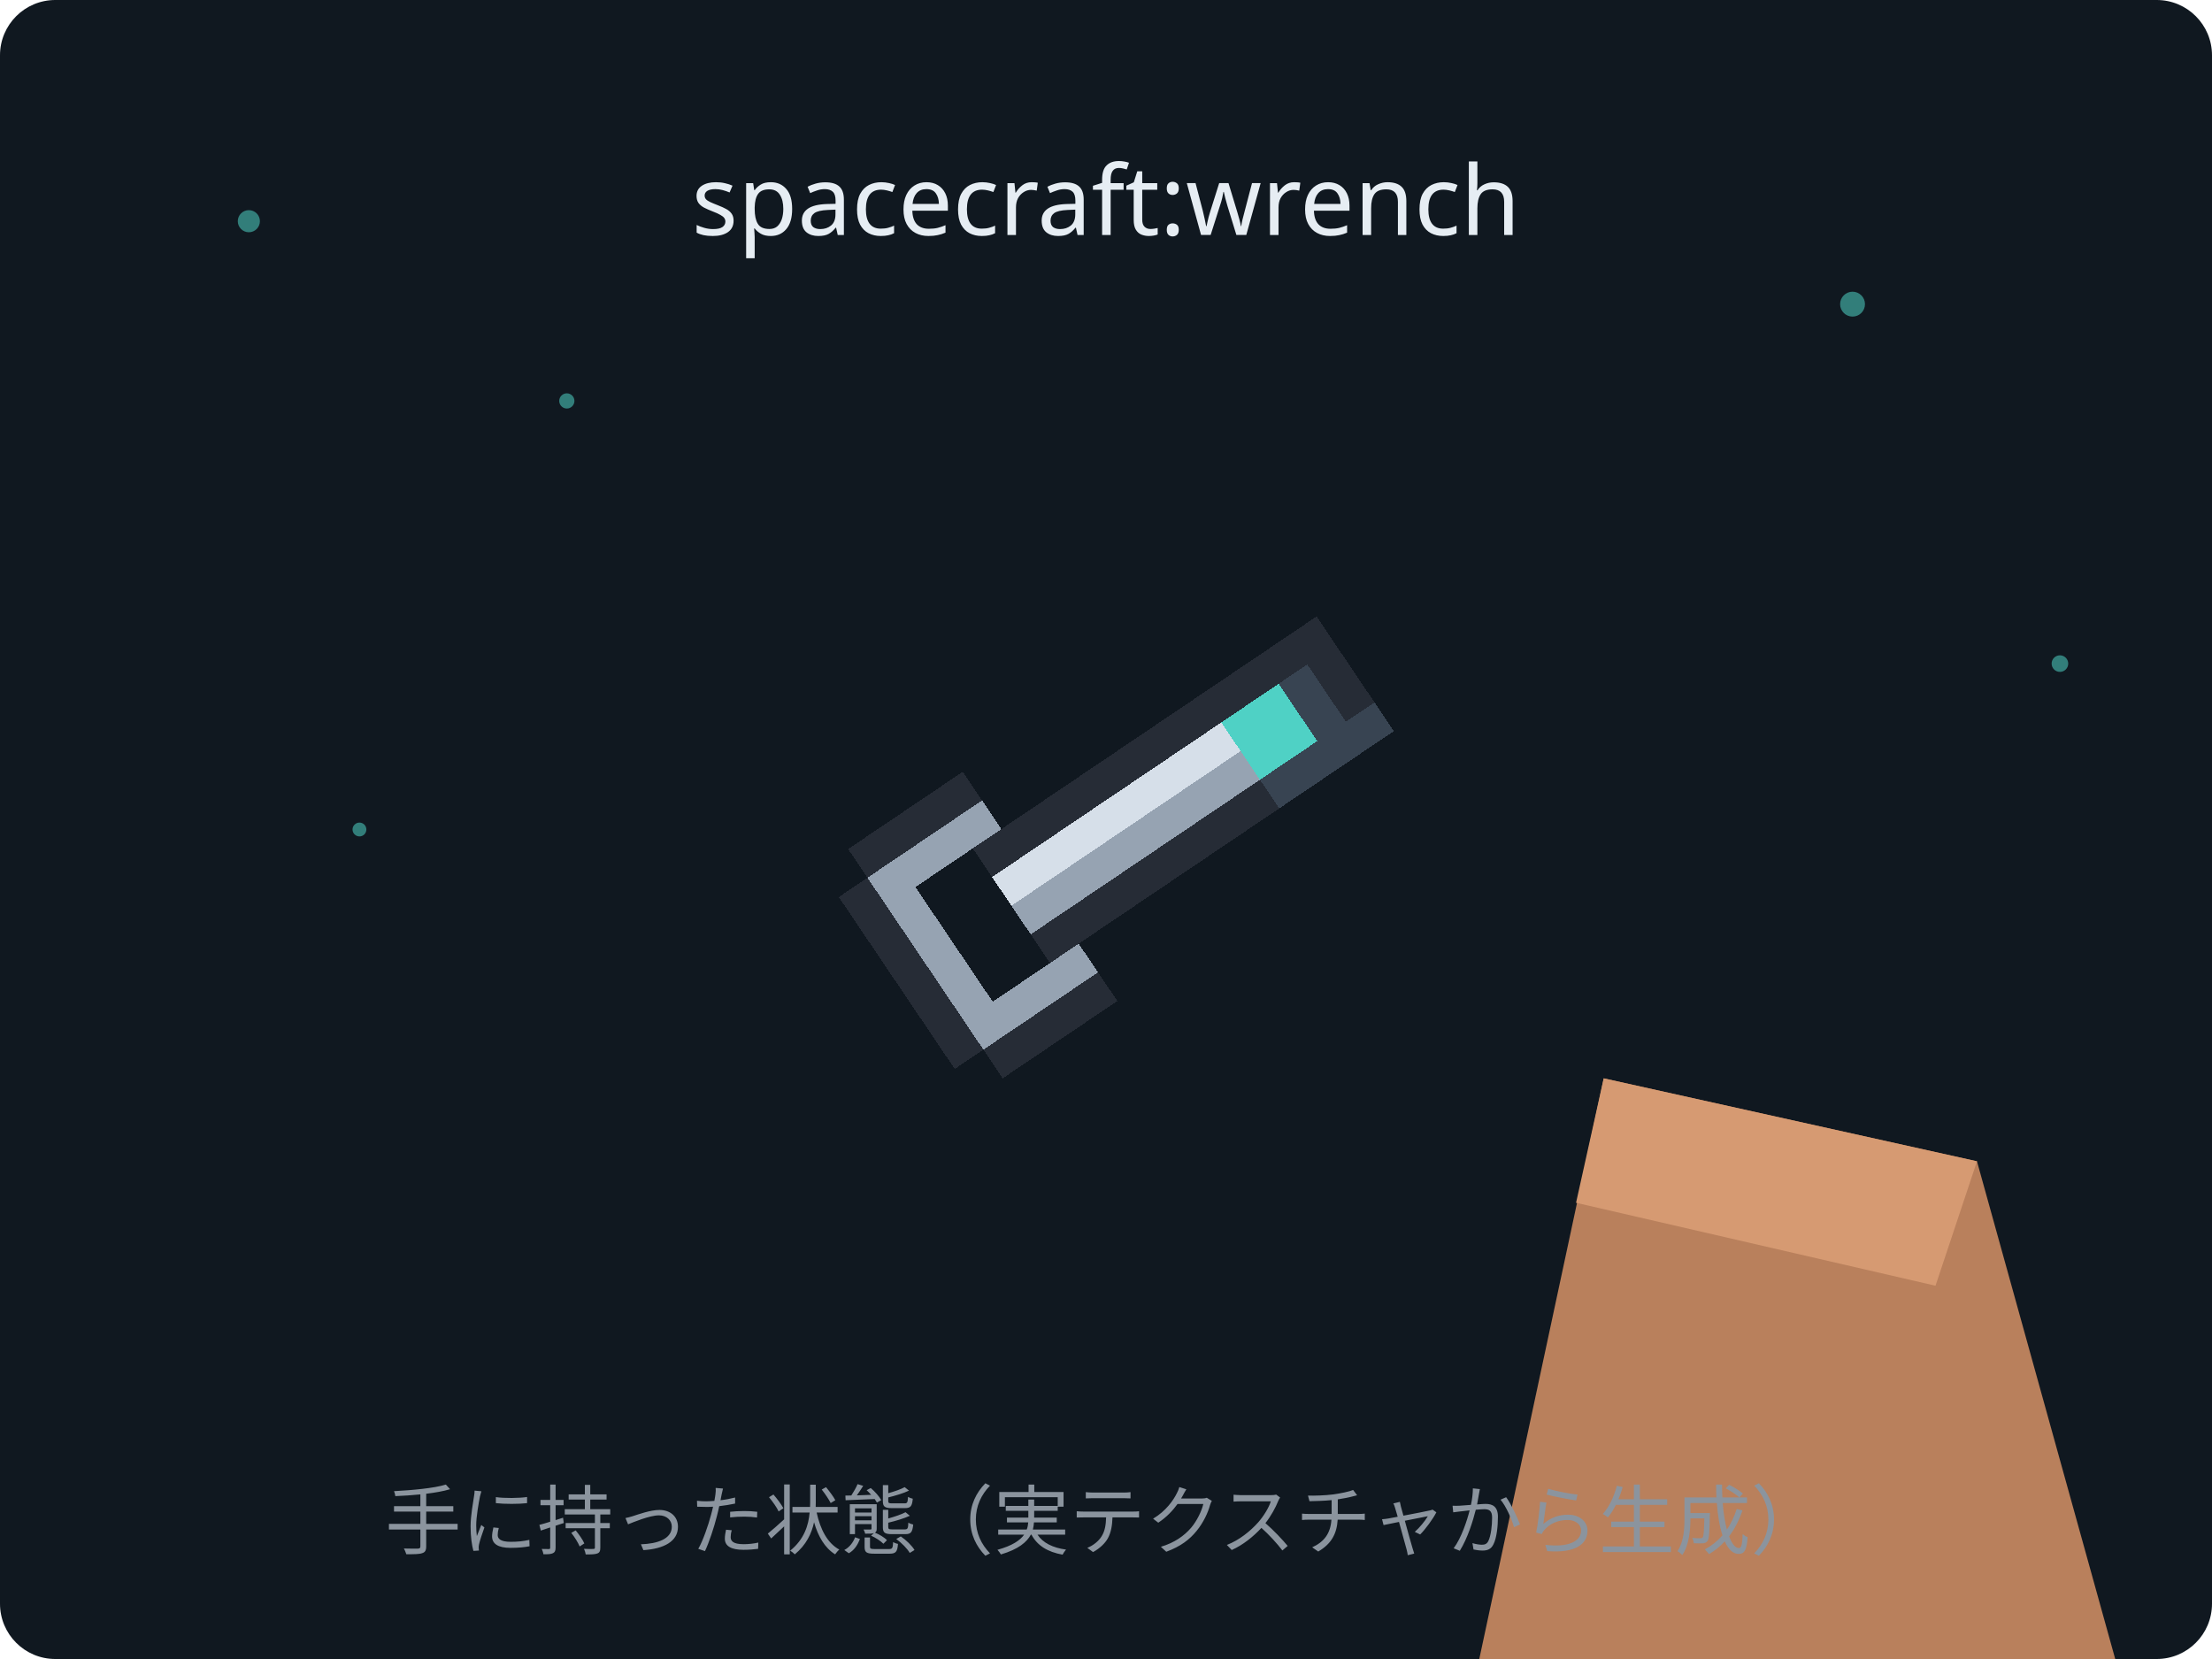
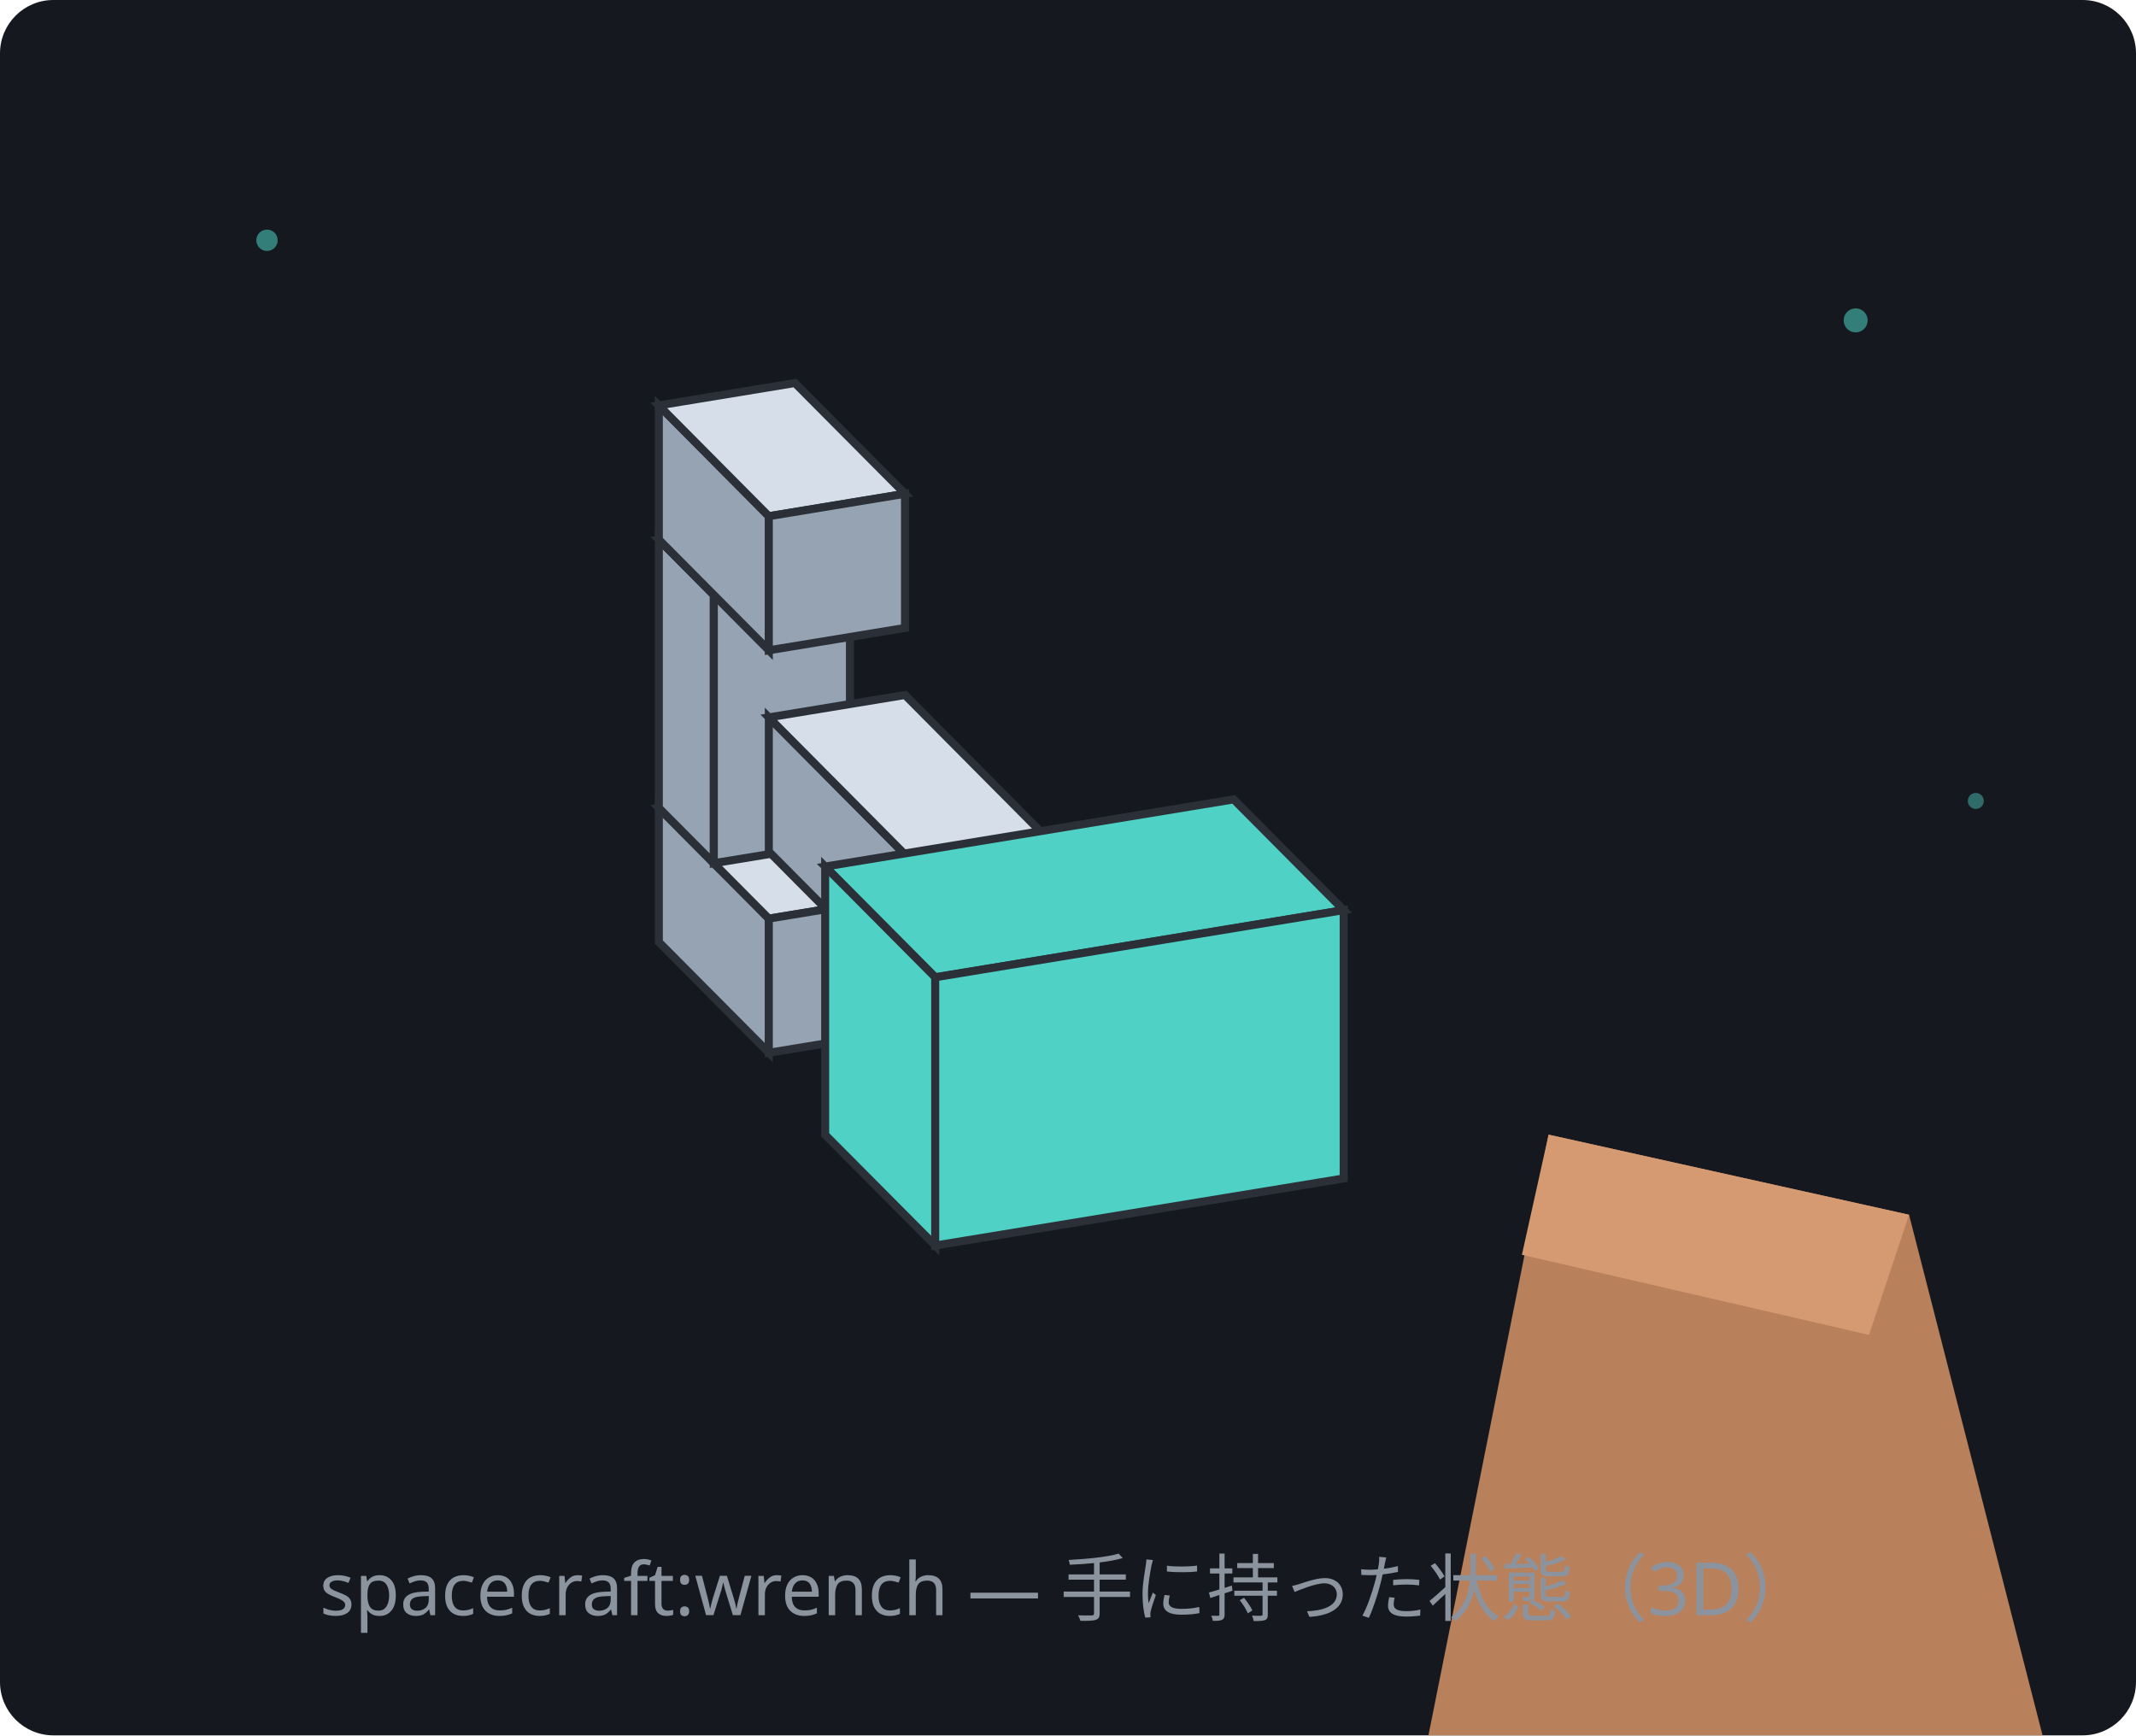
- <svg xmlns="http://www.w3.org/2000/svg" width="320" height="240" viewBox="0 0 320 240" role="img" aria-label="wrench を手に持った状態">
-   <rect width="100%" height="100%" fill="#101820" rx="8" />
-   <circle cx="36" cy="32" r="1.6" fill="#4fd1c5" opacity="0.55" />
-   <circle cx="82" cy="58" r="1.1" fill="#4fd1c5" opacity="0.55" />
-   <circle cx="268" cy="44" r="1.8" fill="#4fd1c5" opacity="0.55" />
-   <circle cx="298" cy="96" r="1.2" fill="#4fd1c5" opacity="0.55" />
-   <circle cx="52" cy="120" r="1.0" fill="#4fd1c5" opacity="0.55" />
-   <path d="M214 240 L232 156 L286 168 L306 240 Z" fill="#b9805c" />
-   <path d="M232 156 L286 168 L280 186 L228 174 Z" fill="#d69a72" />
-   <g transform="translate(126,74) rotate(-34 48 48)">
-     <g transform="translate(0,0) scale(5)" shape-rendering="crispEdges">
-       <rect x="1" y="4" width="1" height="1" fill="#262c36" />
-       <rect x="2" y="4" width="1" height="1" fill="#262c36" />
-       <rect x="3" y="4" width="1" height="1" fill="#262c36" />
-       <rect x="4" y="4" width="1" height="1" fill="#262c36" />
-       <rect x="0" y="5" width="1" height="1" fill="#262c36" />
-       <rect x="1" y="5" width="1" height="1" fill="#96a3b2" />
-       <rect x="2" y="5" width="1" height="1" fill="#96a3b2" />
-       <rect x="3" y="5" width="1" height="1" fill="#96a3b2" />
-       <rect x="4" y="5" width="1" height="1" fill="#96a3b2" />
-       <rect x="0" y="6" width="1" height="1" fill="#262c36" />
-       <rect x="1" y="6" width="1" height="1" fill="#96a3b2" />
-       <rect x="4" y="6" width="1" height="1" fill="#262c36" />
-       <rect x="5" y="6" width="1" height="1" fill="#262c36" />
-       <rect x="6" y="6" width="1" height="1" fill="#262c36" />
-       <rect x="7" y="6" width="1" height="1" fill="#262c36" />
-       <rect x="8" y="6" width="1" height="1" fill="#262c36" />
-       <rect x="9" y="6" width="1" height="1" fill="#262c36" />
-       <rect x="10" y="6" width="1" height="1" fill="#262c36" />
-       <rect x="11" y="6" width="1" height="1" fill="#262c36" />
-       <rect x="12" y="6" width="1" height="1" fill="#262c36" />
-       <rect x="13" y="6" width="1" height="1" fill="#262c36" />
-       <rect x="14" y="6" width="1" height="1" fill="#262c36" />
-       <rect x="15" y="6" width="1" height="1" fill="#262c36" />
-       <rect x="0" y="7" width="1" height="1" fill="#262c36" />
-       <rect x="1" y="7" width="1" height="1" fill="#96a3b2" />
-       <rect x="4" y="7" width="1" height="1" fill="#d6dfe9" />
-       <rect x="5" y="7" width="1" height="1" fill="#d6dfe9" />
-       <rect x="6" y="7" width="1" height="1" fill="#d6dfe9" />
-       <rect x="7" y="7" width="1" height="1" fill="#d6dfe9" />
-       <rect x="8" y="7" width="1" height="1" fill="#d6dfe9" />
-       <rect x="9" y="7" width="1" height="1" fill="#d6dfe9" />
-       <rect x="10" y="7" width="1" height="1" fill="#d6dfe9" />
-       <rect x="11" y="7" width="1" height="1" fill="#d6dfe9" />
-       <rect x="12" y="7" width="1" height="1" fill="#4fd1c5" />
-       <rect x="13" y="7" width="1" height="1" fill="#4fd1c5" />
-       <rect x="14" y="7" width="1" height="1" fill="#384452" />
-       <rect x="15" y="7" width="1" height="1" fill="#262c36" />
-       <rect x="0" y="8" width="1" height="1" fill="#262c36" />
-       <rect x="1" y="8" width="1" height="1" fill="#96a3b2" />
-       <rect x="4" y="8" width="1" height="1" fill="#96a3b2" />
-       <rect x="5" y="8" width="1" height="1" fill="#96a3b2" />
-       <rect x="6" y="8" width="1" height="1" fill="#96a3b2" />
-       <rect x="7" y="8" width="1" height="1" fill="#96a3b2" />
-       <rect x="8" y="8" width="1" height="1" fill="#96a3b2" />
-       <rect x="9" y="8" width="1" height="1" fill="#96a3b2" />
-       <rect x="10" y="8" width="1" height="1" fill="#96a3b2" />
-       <rect x="11" y="8" width="1" height="1" fill="#96a3b2" />
-       <rect x="12" y="8" width="1" height="1" fill="#4fd1c5" />
-       <rect x="13" y="8" width="1" height="1" fill="#4fd1c5" />
-       <rect x="14" y="8" width="1" height="1" fill="#384452" />
-       <rect x="15" y="8" width="1" height="1" fill="#262c36" />
-       <rect x="0" y="9" width="1" height="1" fill="#262c36" />
-       <rect x="1" y="9" width="1" height="1" fill="#96a3b2" />
-       <rect x="4" y="9" width="1" height="1" fill="#262c36" />
-       <rect x="5" y="9" width="1" height="1" fill="#262c36" />
-       <rect x="6" y="9" width="1" height="1" fill="#262c36" />
-       <rect x="7" y="9" width="1" height="1" fill="#262c36" />
-       <rect x="8" y="9" width="1" height="1" fill="#262c36" />
-       <rect x="9" y="9" width="1" height="1" fill="#262c36" />
-       <rect x="10" y="9" width="1" height="1" fill="#262c36" />
-       <rect x="11" y="9" width="1" height="1" fill="#262c36" />
-       <rect x="12" y="9" width="1" height="1" fill="#384452" />
-       <rect x="13" y="9" width="1" height="1" fill="#384452" />
-       <rect x="14" y="9" width="1" height="1" fill="#384452" />
-       <rect x="15" y="9" width="1" height="1" fill="#384452" />
-       <rect x="0" y="10" width="1" height="1" fill="#262c36" />
-       <rect x="1" y="10" width="1" height="1" fill="#96a3b2" />
-       <rect x="2" y="10" width="1" height="1" fill="#96a3b2" />
-       <rect x="3" y="10" width="1" height="1" fill="#96a3b2" />
-       <rect x="4" y="10" width="1" height="1" fill="#96a3b2" />
-       <rect x="1" y="11" width="1" height="1" fill="#262c36" />
-       <rect x="2" y="11" width="1" height="1" fill="#262c36" />
-       <rect x="3" y="11" width="1" height="1" fill="#262c36" />
-       <rect x="4" y="11" width="1" height="1" fill="#262c36" />
-     </g>
+ <svg xmlns="http://www.w3.org/2000/svg" width="320" height="260" viewBox="0 0 320 260" role="img" aria-label="spacecraft:wrench — 手に持った状態（3D）">
+   <rect width="100%" height="100%" fill="#15181e" rx="8" />
+   <circle cx="40" cy="36" r="1.6" fill="#4fd1c5" opacity="0.55" />
+   <circle cx="278" cy="48" r="1.8" fill="#4fd1c5" opacity="0.55" />
+   <circle cx="296" cy="120" r="1.2" fill="#4fd1c5" opacity="0.45" />
+   <path d="M214 260 L232 170 L286 182 L306 260 Z" fill="#b9805c" />
+   <path d="M232 170 L286 182 L280 200 L228 188 Z" fill="#d69a72" />
+   <g transform="translate(141.86,132.45)">
+     <polygon points="-43.16,8.69 -26.68,25.28 -26.68,5.18 -43.16,-11.41" fill="#96a3b2" stroke="#2b3038" stroke-width="1.2" />
+     <polygon points="-22.77,-14.76 -6.28,1.83 -26.68,5.18 -43.16,-11.41" fill="#d6dfe9" stroke="#2b3038" stroke-width="1.2" />
+     <polygon points="-43.16,-11.41 -34.92,-3.12 -34.92,-43.31 -43.16,-51.61" fill="#96a3b2" stroke="#2b3038" stroke-width="1.2" />
+     <polygon points="-22.77,-54.96 -14.53,-46.66 -34.92,-43.31 -43.16,-51.61" fill="#d6dfe9" stroke="#2b3038" stroke-width="1.2" />
+     <polygon points="-34.92,-3.12 -14.53,-6.47 -14.53,-46.66 -34.92,-43.31" fill="#96a3b2" stroke="#2b3038" stroke-width="1.2" />
+     <polygon points="-26.68,25.28 -6.28,21.93 -6.28,1.83 -26.68,5.18" fill="#96a3b2" stroke="#2b3038" stroke-width="1.2" />
+     <polygon points="-43.16,-51.61 -26.68,-35.02 -26.68,-55.11 -43.16,-71.71" fill="#96a3b2" stroke="#2b3038" stroke-width="1.2" />
+     <polygon points="-22.77,-75.06 -6.28,-58.47 -26.68,-55.11 -43.16,-71.71" fill="#d6dfe9" stroke="#2b3038" stroke-width="1.2" />
+     <polygon points="-26.68,-35.02 -6.28,-38.37 -6.28,-58.47 -26.68,-55.11" fill="#96a3b2" stroke="#2b3038" stroke-width="1.2" />
+     <polygon points="-26.68,-4.87 6.28,28.32 6.28,8.22 -26.68,-24.97" fill="#96a3b2" stroke="#2b3038" stroke-width="1.2" />
+     <polygon points="-6.28,-28.32 26.68,4.87 6.28,8.22 -26.68,-24.97" fill="#d6dfe9" stroke="#2b3038" stroke-width="1.2" />
+     <polygon points="6.28,28.32 26.68,24.97 26.68,4.87 6.28,8.22" fill="#96a3b2" stroke="#2b3038" stroke-width="1.2" />
+     <polygon points="42.96,-12.68 59.44,3.91 -1.75,13.97 -18.24,-2.62" fill="#4fd1c5" stroke="#2b3038" stroke-width="1.2" />
+     <polygon points="-18.24,37.57 -1.75,54.16 -1.75,13.97 -18.24,-2.62" fill="#4fd1c5" stroke="#2b3038" stroke-width="1.2" />
+     <polygon points="-1.75,54.16 59.44,44.11 59.44,3.91 -1.75,13.97" fill="#4fd1c5" stroke="#2b3038" stroke-width="1.2" />
  </g>
-   <text x="160" y="34" fill="#e6edf3" font-family="sans-serif" font-size="14" text-anchor="middle">spacecraft:wrench</text>
-   <text x="160" y="224" fill="#8b949e" font-family="sans-serif" font-size="11" text-anchor="middle">手に持った状態（実テクスチャから生成）</text>
+   <text x="160" y="242" fill="#8b949e" font-family="sans-serif" font-size="11" text-anchor="middle">spacecraft:wrench — 手に持った状態（3D）</text>
</svg>
